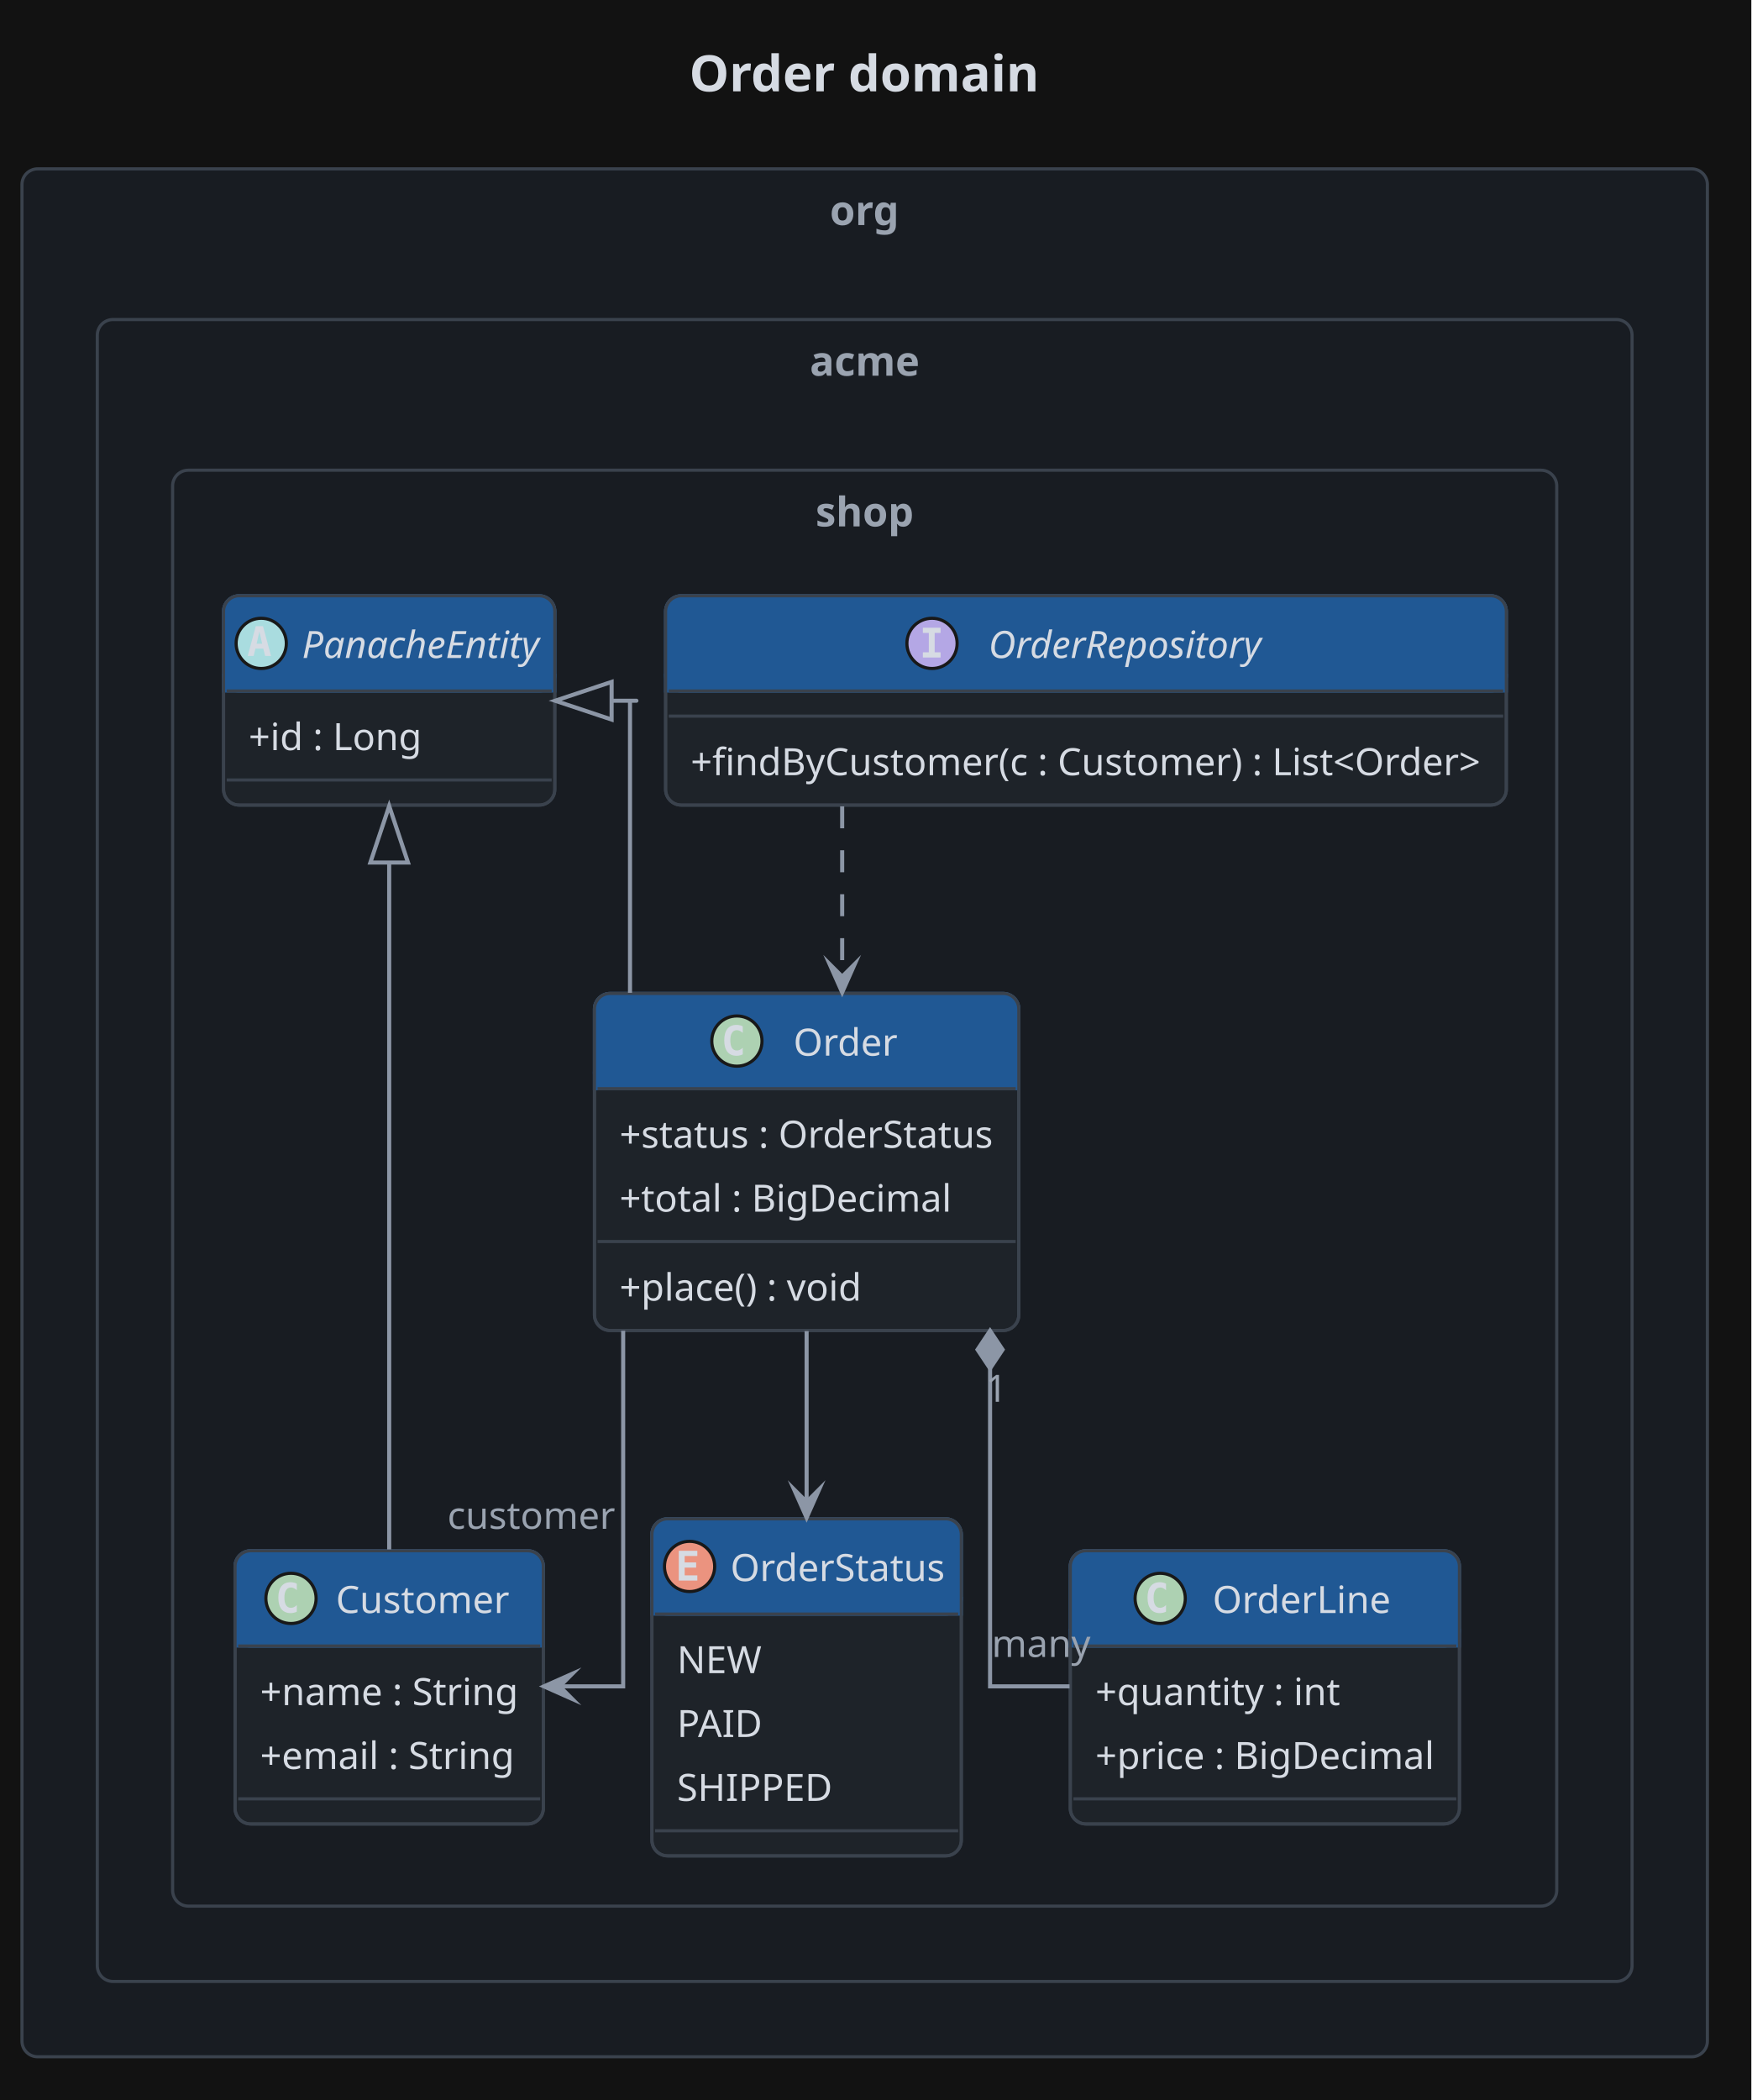
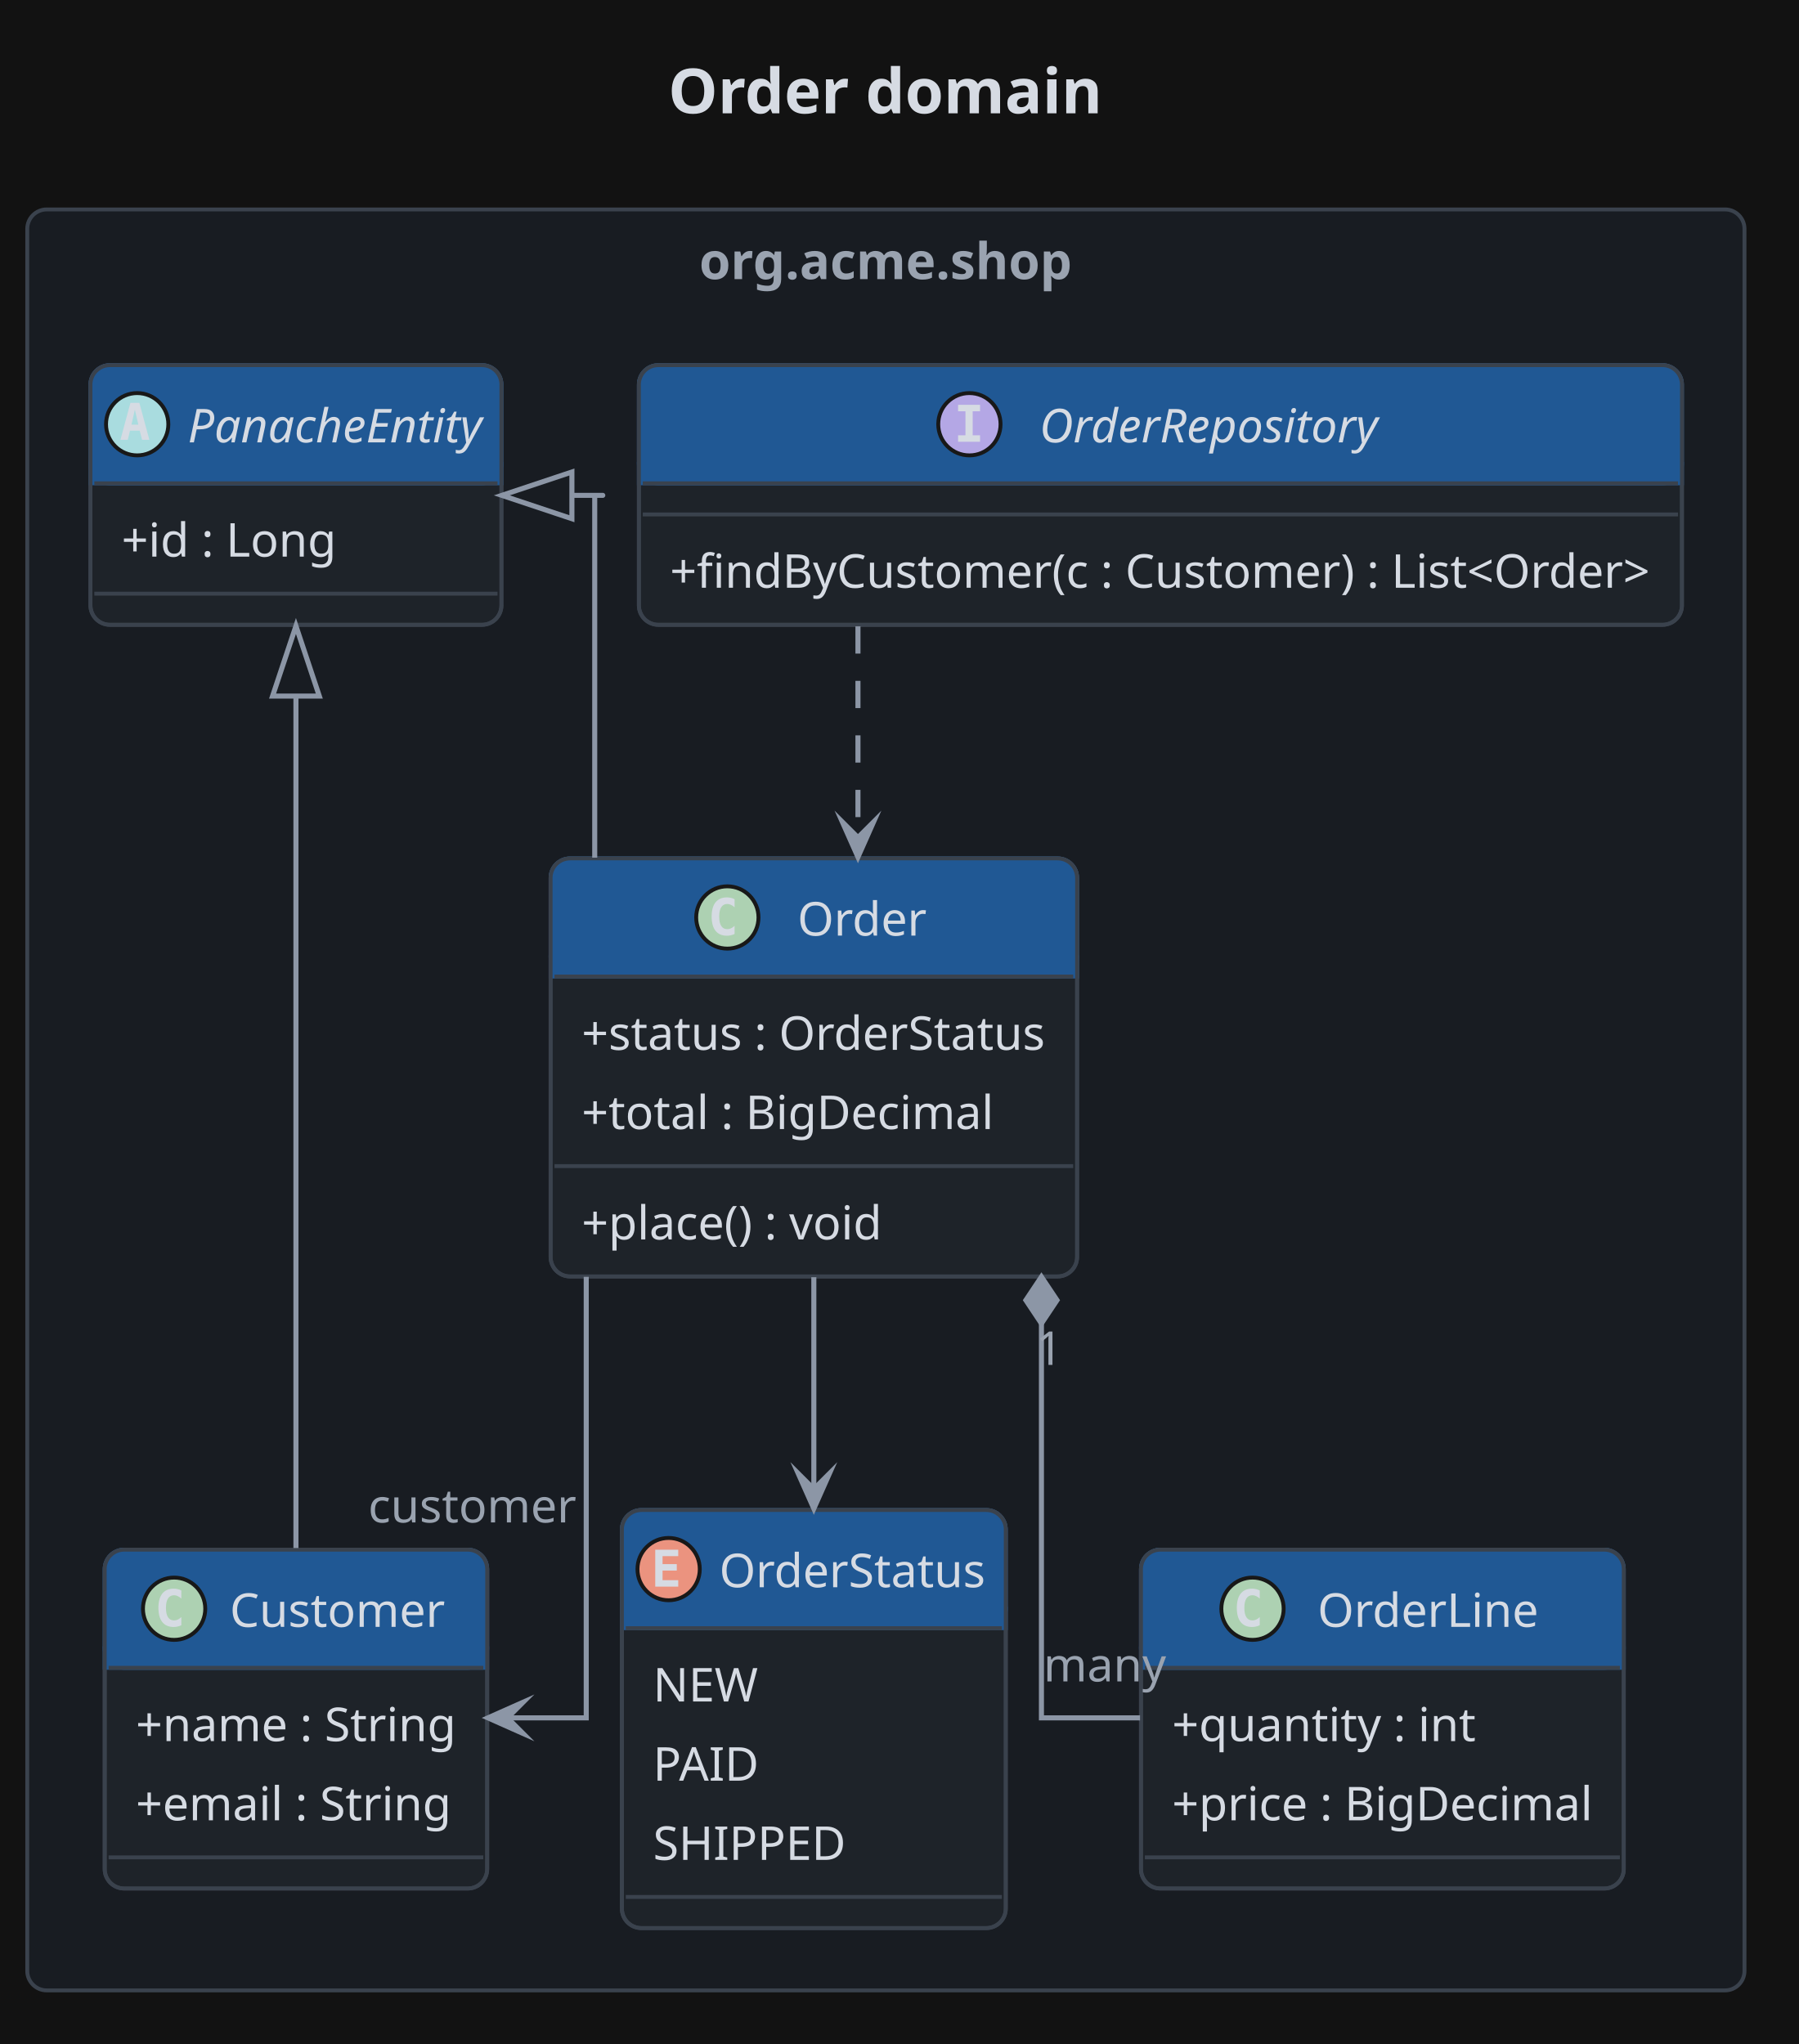
- <svg xmlns="http://www.w3.org/2000/svg" version="1.1" data-diagram-type="CLASS" style="width:558px;height:669px;background:#121212;" width="558px" height="669px" viewBox="0 0 558 669" zoomAndPan="magnify" preserveAspectRatio="none" contentStyleType="text/css">
+ <svg xmlns="http://www.w3.org/2000/svg" version="1.1" data-diagram-type="CLASS" style="width:462px;height:525px;background:#121212;" width="462px" height="525px" viewBox="0 0 462 525" zoomAndPan="magnify" preserveAspectRatio="none" contentStyleType="text/css">
  <defs />
  <g font-family="sans-serif" lengthAdjust="spacing">
-     <rect x="0" y="0" width="558" height="669" fill="#121212" style="stroke:none;" />
+     <rect x="0" y="0" width="462" height="525" fill="#121212" style="stroke:none;" />
    <g class="title" data-source-line="2">
-       <text x="219.596" y="29.104" fill="#D6DBE3" font-size="16" textLength="111.808" font-weight="700" font-family="'Noto Sans'">Order domain</text>
+       <text x="171.596" y="29.104" fill="#D6DBE3" font-size="16" textLength="111.808" font-weight="700" font-family="'Noto Sans'">Order domain</text>
    </g>
-     <g class="cluster" data-qualified-name="org" id="ent0003" data-source-line="5">
-       <rect x="7" y="53.792" width="537" height="601.44" fill="#181C22" style="stroke:#3A424D;stroke-width:1;" rx="5" ry="5" />
-       <text x="264.411" y="71.689" fill="#9AA3B0" font-size="13" textLength="22.178" font-weight="700" font-family="'Noto Sans'">org</text>
+     <g class="cluster" data-qualified-name="org.acme.shop" id="ent0001" data-source-line="5">
+       <rect x="7" y="53.792" width="441" height="457.44" fill="#181C22" style="stroke:#3A424D;stroke-width:1;" rx="5" ry="5" />
+       <text x="179.575" y="71.689" fill="#9AA3B0" font-size="13" textLength="95.849" font-weight="700" font-family="'Noto Sans'">org.acme.shop</text>
    </g>
-     <g class="cluster" data-qualified-name="org.acme" id="ent0004" data-source-line="5">
-       <rect x="31" y="101.792" width="489" height="529.44" fill="#181C22" style="stroke:#3A424D;stroke-width:1;" rx="5" ry="5" />
-       <text x="258.008" y="119.689" fill="#9AA3B0" font-size="13" textLength="34.983" font-weight="700" font-family="'Noto Sans'">acme</text>
+     <g class="entity" data-qualified-name="org.acme.shop.PanacheEntity" id="ent0002" data-source-line="6">
+       <rect x="23.23" y="93.792" width="105.541" height="66.688" fill="#1E2329" style="stroke:#3A424D;stroke-width:1;" rx="5" ry="5" />
+       <rect x="23.23" y="93.792" width="105.541" height="30.344" fill="#205894" style="stroke:#205894;stroke-width:1;" rx="5" ry="5" />
+       <rect x="23.23" y="119.136" width="105.541" height="5" fill="#205894" style="stroke:#205894;stroke-width:1;" />
+       <rect x="23.23" y="93.792" width="105.541" height="66.688" fill="none" style="stroke:#3A424D;stroke-width:1;" rx="5" ry="5" />
+       <ellipse cx="35.23" cy="108.964" rx="8" ry="8" fill="#A9DCDF" style="stroke:#181818;stroke-width:1;" />
+       <path d="M34.636,105.198 L33.761,109.073 L35.527,109.073 L34.636,105.198 Z M33.496,103.48 L35.793,103.48 L38.355,112.964 L36.48,112.964 L35.886,110.62 L33.386,110.62 L32.808,112.964 L30.933,112.964 L33.496,103.48 Z " fill="#D6DBE3" />
+       <text x="48.23" y="113.62" fill="#D6DBE3" font-size="12" textLength="75.541" font-style="italic" font-family="'Noto Sans'">PanacheEntity</text>
+       <line x1="24.23" y1="124.136" x2="127.771" y2="124.136" style="stroke:#3A424D;stroke-width:1;" />
+       <text x="31.23" y="142.964" fill="#D6DBE3" font-size="12" textLength="55.14" font-family="'Noto Sans'">+id : Long</text>
+       <line x1="24.23" y1="152.48" x2="127.771" y2="152.48" style="stroke:#3A424D;stroke-width:1;" />
    </g>
-     <g class="cluster" data-qualified-name="org.acme.shop" id="ent0001" data-source-line="4">
-       <rect x="55" y="149.792" width="441" height="457.44" fill="#181C22" style="stroke:#3A424D;stroke-width:1;" rx="5" ry="5" />
-       <text x="259.861" y="167.689" fill="#9AA3B0" font-size="13" textLength="31.278" font-weight="700" font-family="'Noto Sans'">shop</text>
+     <g class="entity" data-qualified-name="org.acme.shop.Order" id="ent0003" data-source-line="9">
+       <rect x="141.4" y="220.482" width="135.209" height="107.376" fill="#1E2329" style="stroke:#3A424D;stroke-width:1;" rx="5" ry="5" />
+       <rect x="141.4" y="220.482" width="135.209" height="30.344" fill="#205894" style="stroke:#205894;stroke-width:1;" rx="5" ry="5" />
+       <rect x="141.4" y="245.826" width="135.209" height="5" fill="#205894" style="stroke:#205894;stroke-width:1;" />
+       <rect x="141.4" y="220.482" width="135.209" height="107.376" fill="none" style="stroke:#3A424D;stroke-width:1;" rx="5" ry="5" />
+       <ellipse cx="186.788" cy="235.654" rx="8" ry="8" fill="#ADD1B2" style="stroke:#181818;stroke-width:1;" />
+       <path d="M188.648,239.888 Q188.21,240.107 187.71,240.217 Q187.226,240.342 186.695,240.342 Q184.773,240.342 183.757,239.076 Q182.757,237.81 182.757,235.42 Q182.757,233.029 183.757,231.763 Q184.773,230.498 186.695,230.498 Q187.226,230.498 187.726,230.623 Q188.226,230.732 188.648,230.967 L188.648,233.045 Q188.163,232.607 187.71,232.404 Q187.257,232.185 186.773,232.185 Q185.757,232.185 185.226,233.013 Q184.695,233.826 184.695,235.42 Q184.695,237.029 185.226,237.842 Q185.757,238.654 186.773,238.654 Q187.257,238.654 187.71,238.451 Q188.163,238.248 188.648,237.795 L188.648,239.888 Z " fill="#D6DBE3" />
+       <text x="204.788" y="240.31" fill="#D6DBE3" font-size="12" textLength="33.432" font-family="'Noto Sans'">Order</text>
+       <line x1="142.4" y1="250.826" x2="275.609" y2="250.826" style="stroke:#3A424D;stroke-width:1;" />
+       <text x="149.4" y="269.654" fill="#D6DBE3" font-size="12" textLength="119.209" font-family="'Noto Sans'">+status : OrderStatus</text>
+       <text x="149.4" y="289.998" fill="#D6DBE3" font-size="12" textLength="105.781" font-family="'Noto Sans'">+total : BigDecimal</text>
+       <line x1="142.4" y1="299.514" x2="275.609" y2="299.514" style="stroke:#3A424D;stroke-width:1;" />
+       <text x="149.4" y="318.342" fill="#D6DBE3" font-size="12" textLength="77.089" font-family="'Noto Sans'">+place() : void</text>
    </g>
-     <g class="entity" data-qualified-name="org.acme.shop.PanacheEntity" id="ent0002" data-source-line="5">
-       <rect x="71.23" y="189.792" width="105.541" height="66.688" fill="#1E2329" style="stroke:#3A424D;stroke-width:1;" rx="5" ry="5" />
-       <rect x="71.23" y="189.792" width="105.541" height="30.344" fill="#205894" style="stroke:#205894;stroke-width:1;" rx="5" ry="5" />
-       <rect x="71.23" y="215.136" width="105.541" height="5" fill="#205894" style="stroke:#205894;stroke-width:1;" />
-       <rect x="71.23" y="189.792" width="105.541" height="66.688" fill="none" style="stroke:#3A424D;stroke-width:1;" rx="5" ry="5" />
-       <ellipse cx="83.23" cy="204.964" rx="8" ry="8" fill="#A9DCDF" style="stroke:#181818;stroke-width:1;" />
-       <path d="M82.636,201.198 L81.761,205.073 L83.527,205.073 L82.636,201.198 Z M81.496,199.48 L83.793,199.48 L86.355,208.964 L84.48,208.964 L83.886,206.62 L81.386,206.62 L80.808,208.964 L78.933,208.964 L81.496,199.48 Z " fill="#D6DBE3" />
-       <text x="96.23" y="209.62" fill="#D6DBE3" font-size="12" textLength="75.541" font-style="italic" font-family="'Noto Sans'">PanacheEntity</text>
-       <line x1="72.23" y1="220.136" x2="175.771" y2="220.136" style="stroke:#3A424D;stroke-width:1;" />
-       <text x="79.23" y="238.964" fill="#D6DBE3" font-size="12" textLength="55.14" font-family="'Noto Sans'">+id : Long</text>
-       <line x1="72.23" y1="248.48" x2="175.771" y2="248.48" style="stroke:#3A424D;stroke-width:1;" />
+     <g class="entity" data-qualified-name="org.acme.shop.Customer" id="ent0004" data-source-line="14">
+       <rect x="26.89" y="398.032" width="98.225" height="87.032" fill="#1E2329" style="stroke:#3A424D;stroke-width:1;" rx="5" ry="5" />
+       <rect x="26.89" y="398.032" width="98.225" height="30.344" fill="#205894" style="stroke:#205894;stroke-width:1;" rx="5" ry="5" />
+       <rect x="26.89" y="423.376" width="98.225" height="5" fill="#205894" style="stroke:#205894;stroke-width:1;" />
+       <rect x="26.89" y="398.032" width="98.225" height="87.032" fill="none" style="stroke:#3A424D;stroke-width:1;" rx="5" ry="5" />
+       <ellipse cx="44.713" cy="413.204" rx="8" ry="8" fill="#ADD1B2" style="stroke:#181818;stroke-width:1;" />
+       <path d="M46.572,417.438 Q46.135,417.657 45.635,417.767 Q45.151,417.892 44.619,417.892 Q42.697,417.892 41.682,416.626 Q40.682,415.36 40.682,412.97 Q40.682,410.579 41.682,409.313 Q42.697,408.048 44.619,408.048 Q45.151,408.048 45.651,408.173 Q46.151,408.282 46.572,408.517 L46.572,410.595 Q46.088,410.157 45.635,409.954 Q45.182,409.735 44.697,409.735 Q43.682,409.735 43.151,410.563 Q42.619,411.376 42.619,412.97 Q42.619,414.579 43.151,415.392 Q43.682,416.204 44.697,416.204 Q45.182,416.204 45.635,416.001 Q46.088,415.798 46.572,415.345 L46.572,417.438 Z " fill="#D6DBE3" />
+       <text x="59.007" y="417.86" fill="#D6DBE3" font-size="12" textLength="55.284" font-family="'Noto Sans'">Customer</text>
+       <line x1="27.89" y1="428.376" x2="124.115" y2="428.376" style="stroke:#3A424D;stroke-width:1;" />
+       <text x="34.89" y="447.204" fill="#D6DBE3" font-size="12" textLength="82.225" font-family="'Noto Sans'">+name : String</text>
+       <text x="34.89" y="467.548" fill="#D6DBE3" font-size="12" textLength="81.001" font-family="'Noto Sans'">+email : String</text>
+       <line x1="27.89" y1="477.064" x2="124.115" y2="477.064" style="stroke:#3A424D;stroke-width:1;" />
    </g>
-     <g class="entity" data-qualified-name="org.acme.shop.Order" id="ent0005" data-source-line="8">
-       <rect x="189.4" y="316.482" width="135.209" height="107.376" fill="#1E2329" style="stroke:#3A424D;stroke-width:1;" rx="5" ry="5" />
-       <rect x="189.4" y="316.482" width="135.209" height="30.344" fill="#205894" style="stroke:#205894;stroke-width:1;" rx="5" ry="5" />
-       <rect x="189.4" y="341.826" width="135.209" height="5" fill="#205894" style="stroke:#205894;stroke-width:1;" />
-       <rect x="189.4" y="316.482" width="135.209" height="107.376" fill="none" style="stroke:#3A424D;stroke-width:1;" rx="5" ry="5" />
-       <ellipse cx="234.788" cy="331.654" rx="8" ry="8" fill="#ADD1B2" style="stroke:#181818;stroke-width:1;" />
-       <path d="M236.648,335.888 Q236.21,336.107 235.71,336.217 Q235.226,336.342 234.695,336.342 Q232.773,336.342 231.757,335.076 Q230.757,333.81 230.757,331.42 Q230.757,329.029 231.757,327.763 Q232.773,326.498 234.695,326.498 Q235.226,326.498 235.726,326.623 Q236.226,326.732 236.648,326.967 L236.648,329.045 Q236.163,328.607 235.71,328.404 Q235.257,328.185 234.773,328.185 Q233.757,328.185 233.226,329.013 Q232.695,329.826 232.695,331.42 Q232.695,333.029 233.226,333.842 Q233.757,334.654 234.773,334.654 Q235.257,334.654 235.71,334.451 Q236.163,334.248 236.648,333.795 L236.648,335.888 Z " fill="#D6DBE3" />
-       <text x="252.788" y="336.31" fill="#D6DBE3" font-size="12" textLength="33.432" font-family="'Noto Sans'">Order</text>
-       <line x1="190.4" y1="346.826" x2="323.609" y2="346.826" style="stroke:#3A424D;stroke-width:1;" />
-       <text x="197.4" y="365.654" fill="#D6DBE3" font-size="12" textLength="119.209" font-family="'Noto Sans'">+status : OrderStatus</text>
-       <text x="197.4" y="385.998" fill="#D6DBE3" font-size="12" textLength="105.781" font-family="'Noto Sans'">+total : BigDecimal</text>
-       <line x1="190.4" y1="395.514" x2="323.609" y2="395.514" style="stroke:#3A424D;stroke-width:1;" />
-       <text x="197.4" y="414.342" fill="#D6DBE3" font-size="12" textLength="77.089" font-family="'Noto Sans'">+place() : void</text>
+     <g class="entity" data-qualified-name="org.acme.shop.OrderLine" id="ent0005" data-source-line="18">
+       <rect x="293.01" y="398.032" width="123.989" height="87.032" fill="#1E2329" style="stroke:#3A424D;stroke-width:1;" rx="5" ry="5" />
+       <rect x="293.01" y="398.032" width="123.989" height="30.344" fill="#205894" style="stroke:#205894;stroke-width:1;" rx="5" ry="5" />
+       <rect x="293.01" y="423.376" width="123.989" height="5" fill="#205894" style="stroke:#205894;stroke-width:1;" />
+       <rect x="293.01" y="398.032" width="123.989" height="87.032" fill="none" style="stroke:#3A424D;stroke-width:1;" rx="5" ry="5" />
+       <ellipse cx="321.655" cy="413.204" rx="8" ry="8" fill="#ADD1B2" style="stroke:#181818;stroke-width:1;" />
+       <path d="M323.514,417.438 Q323.077,417.657 322.577,417.767 Q322.092,417.892 321.561,417.892 Q319.639,417.892 318.624,416.626 Q317.624,415.36 317.624,412.97 Q317.624,410.579 318.624,409.313 Q319.639,408.048 321.561,408.048 Q322.092,408.048 322.592,408.173 Q323.092,408.282 323.514,408.517 L323.514,410.595 Q323.03,410.157 322.577,409.954 Q322.124,409.735 321.639,409.735 Q320.624,409.735 320.092,410.563 Q319.561,411.376 319.561,412.97 Q319.561,414.579 320.092,415.392 Q320.624,416.204 321.639,416.204 Q322.124,416.204 322.577,416.001 Q323.03,415.798 323.514,415.345 L323.514,417.438 Z " fill="#D6DBE3" />
+       <text x="338.354" y="417.86" fill="#D6DBE3" font-size="12" textLength="57" font-family="'Noto Sans'">OrderLine</text>
+       <line x1="294.01" y1="428.376" x2="415.999" y2="428.376" style="stroke:#3A424D;stroke-width:1;" />
+       <text x="301.01" y="447.204" fill="#D6DBE3" font-size="12" textLength="77.989" font-family="'Noto Sans'">+quantity : int</text>
+       <text x="301.01" y="467.548" fill="#D6DBE3" font-size="12" textLength="107.989" font-family="'Noto Sans'">+price : BigDecimal</text>
+       <line x1="294.01" y1="477.064" x2="415.999" y2="477.064" style="stroke:#3A424D;stroke-width:1;" />
    </g>
-     <g class="entity" data-qualified-name="org.acme.shop.Customer" id="ent0006" data-source-line="13">
-       <rect x="74.89" y="494.032" width="98.225" height="87.032" fill="#1E2329" style="stroke:#3A424D;stroke-width:1;" rx="5" ry="5" />
-       <rect x="74.89" y="494.032" width="98.225" height="30.344" fill="#205894" style="stroke:#205894;stroke-width:1;" rx="5" ry="5" />
-       <rect x="74.89" y="519.376" width="98.225" height="5" fill="#205894" style="stroke:#205894;stroke-width:1;" />
-       <rect x="74.89" y="494.032" width="98.225" height="87.032" fill="none" style="stroke:#3A424D;stroke-width:1;" rx="5" ry="5" />
-       <ellipse cx="92.713" cy="509.204" rx="8" ry="8" fill="#ADD1B2" style="stroke:#181818;stroke-width:1;" />
-       <path d="M94.572,513.438 Q94.135,513.657 93.635,513.767 Q93.151,513.892 92.619,513.892 Q90.697,513.892 89.682,512.626 Q88.682,511.36 88.682,508.97 Q88.682,506.579 89.682,505.313 Q90.697,504.048 92.619,504.048 Q93.151,504.048 93.651,504.173 Q94.151,504.282 94.572,504.517 L94.572,506.595 Q94.088,506.157 93.635,505.954 Q93.182,505.735 92.697,505.735 Q91.682,505.735 91.151,506.563 Q90.619,507.376 90.619,508.97 Q90.619,510.579 91.151,511.392 Q91.682,512.204 92.697,512.204 Q93.182,512.204 93.635,512.001 Q94.088,511.798 94.572,511.345 L94.572,513.438 Z " fill="#D6DBE3" />
-       <text x="107.007" y="513.86" fill="#D6DBE3" font-size="12" textLength="55.284" font-family="'Noto Sans'">Customer</text>
-       <line x1="75.89" y1="524.376" x2="172.115" y2="524.376" style="stroke:#3A424D;stroke-width:1;" />
-       <text x="82.89" y="543.204" fill="#D6DBE3" font-size="12" textLength="82.225" font-family="'Noto Sans'">+name : String</text>
-       <text x="82.89" y="563.548" fill="#D6DBE3" font-size="12" textLength="81.001" font-family="'Noto Sans'">+email : String</text>
-       <line x1="75.89" y1="573.064" x2="172.115" y2="573.064" style="stroke:#3A424D;stroke-width:1;" />
+     <g class="entity" data-qualified-name="org.acme.shop.OrderStatus" id="ent0006" data-source-line="22">
+       <rect x="159.71" y="387.852" width="98.58" height="107.376" fill="#1E2329" style="stroke:#3A424D;stroke-width:1;" rx="5" ry="5" />
+       <rect x="159.71" y="387.852" width="98.58" height="30.344" fill="#205894" style="stroke:#205894;stroke-width:1;" rx="5" ry="5" />
+       <rect x="159.71" y="413.196" width="98.58" height="5" fill="#205894" style="stroke:#205894;stroke-width:1;" />
+       <rect x="159.71" y="387.852" width="98.58" height="107.376" fill="none" style="stroke:#3A424D;stroke-width:1;" rx="5" ry="5" />
+       <ellipse cx="171.71" cy="403.024" rx="8" ry="8" fill="#EB937F" style="stroke:#181818;stroke-width:1;" />
+       <path d="M174.179,407.524 L168.273,407.524 L168.273,398.04 L174.179,398.04 L174.179,399.696 L170.148,399.696 L170.148,401.743 L173.804,401.743 L173.804,403.399 L170.148,403.399 L170.148,405.868 L174.179,405.868 L174.179,407.524 Z " fill="#D6DBE3" />
+       <text x="184.71" y="407.68" fill="#D6DBE3" font-size="12" textLength="68.58" font-family="'Noto Sans'">OrderStatus</text>
+       <line x1="160.71" y1="418.196" x2="257.29" y2="418.196" style="stroke:#3A424D;stroke-width:1;" />
+       <text x="167.71" y="437.024" fill="#D6DBE3" font-size="12" textLength="26.952" font-family="'Noto Sans'">NEW</text>
+       <text x="167.71" y="457.368" fill="#D6DBE3" font-size="12" textLength="27.756" font-family="'Noto Sans'">PAID</text>
+       <text x="167.71" y="477.712" fill="#D6DBE3" font-size="12" textLength="49.5" font-family="'Noto Sans'">SHIPPED</text>
+       <line x1="160.71" y1="487.229" x2="257.29" y2="487.229" style="stroke:#3A424D;stroke-width:1;" />
    </g>
-     <g class="entity" data-qualified-name="org.acme.shop.OrderLine" id="ent0007" data-source-line="17">
-       <rect x="341.01" y="494.032" width="123.989" height="87.032" fill="#1E2329" style="stroke:#3A424D;stroke-width:1;" rx="5" ry="5" />
-       <rect x="341.01" y="494.032" width="123.989" height="30.344" fill="#205894" style="stroke:#205894;stroke-width:1;" rx="5" ry="5" />
-       <rect x="341.01" y="519.376" width="123.989" height="5" fill="#205894" style="stroke:#205894;stroke-width:1;" />
-       <rect x="341.01" y="494.032" width="123.989" height="87.032" fill="none" style="stroke:#3A424D;stroke-width:1;" rx="5" ry="5" />
-       <ellipse cx="369.655" cy="509.204" rx="8" ry="8" fill="#ADD1B2" style="stroke:#181818;stroke-width:1;" />
-       <path d="M371.514,513.438 Q371.077,513.657 370.577,513.767 Q370.092,513.892 369.561,513.892 Q367.639,513.892 366.624,512.626 Q365.624,511.36 365.624,508.97 Q365.624,506.579 366.624,505.313 Q367.639,504.048 369.561,504.048 Q370.092,504.048 370.592,504.173 Q371.092,504.282 371.514,504.517 L371.514,506.595 Q371.03,506.157 370.577,505.954 Q370.124,505.735 369.639,505.735 Q368.624,505.735 368.092,506.563 Q367.561,507.376 367.561,508.97 Q367.561,510.579 368.092,511.392 Q368.624,512.204 369.639,512.204 Q370.124,512.204 370.577,512.001 Q371.03,511.798 371.514,511.345 L371.514,513.438 Z " fill="#D6DBE3" />
-       <text x="386.354" y="513.86" fill="#D6DBE3" font-size="12" textLength="57" font-family="'Noto Sans'">OrderLine</text>
-       <line x1="342.01" y1="524.376" x2="463.999" y2="524.376" style="stroke:#3A424D;stroke-width:1;" />
-       <text x="349.01" y="543.204" fill="#D6DBE3" font-size="12" textLength="77.989" font-family="'Noto Sans'">+quantity : int</text>
-       <text x="349.01" y="563.548" fill="#D6DBE3" font-size="12" textLength="107.989" font-family="'Noto Sans'">+price : BigDecimal</text>
-       <line x1="342.01" y1="573.064" x2="463.999" y2="573.064" style="stroke:#3A424D;stroke-width:1;" />
+     <g class="entity" data-qualified-name="org.acme.shop.OrderRepository" id="ent0007" data-source-line="27">
+       <rect x="164.07" y="93.792" width="267.87" height="66.688" fill="#1E2329" style="stroke:#3A424D;stroke-width:1;" rx="5" ry="5" />
+       <rect x="164.07" y="93.792" width="267.87" height="30.344" fill="#205894" style="stroke:#205894;stroke-width:1;" rx="5" ry="5" />
+       <rect x="164.07" y="119.136" width="267.87" height="5" fill="#205894" style="stroke:#205894;stroke-width:1;" />
+       <rect x="164.07" y="93.792" width="267.87" height="66.688" fill="none" style="stroke:#3A424D;stroke-width:1;" rx="5" ry="5" />
+       <ellipse cx="248.951" cy="108.964" rx="8" ry="8" fill="#B4A7E5" style="stroke:#181818;stroke-width:1;" />
+       <path d="M246.044,105.636 L246.044,103.98 L251.685,103.98 L251.685,105.636 L249.794,105.636 L249.794,111.808 L251.685,111.808 L251.685,113.464 L246.044,113.464 L246.044,111.808 L247.935,111.808 L247.935,105.636 L246.044,105.636 Z " fill="#D6DBE3" />
+       <text x="266.951" y="113.62" fill="#D6DBE3" font-size="12" textLength="87.109" font-style="italic" font-family="'Noto Sans'">OrderRepository</text>
+       <line x1="165.07" y1="124.136" x2="430.94" y2="124.136" style="stroke:#3A424D;stroke-width:1;" />
+       <line x1="165.07" y1="132.136" x2="430.94" y2="132.136" style="stroke:#3A424D;stroke-width:1;" />
+       <text x="172.07" y="150.964" fill="#D6DBE3" font-size="12" textLength="251.87" font-family="'Noto Sans'">+findByCustomer(c : Customer) : List&lt;Order&gt;</text>
    </g>
-     <g class="entity" data-qualified-name="org.acme.shop.OrderStatus" id="ent0008" data-source-line="21">
-       <rect x="207.71" y="483.852" width="98.58" height="107.376" fill="#1E2329" style="stroke:#3A424D;stroke-width:1;" rx="5" ry="5" />
-       <rect x="207.71" y="483.852" width="98.58" height="30.344" fill="#205894" style="stroke:#205894;stroke-width:1;" rx="5" ry="5" />
-       <rect x="207.71" y="509.196" width="98.58" height="5" fill="#205894" style="stroke:#205894;stroke-width:1;" />
-       <rect x="207.71" y="483.852" width="98.58" height="107.376" fill="none" style="stroke:#3A424D;stroke-width:1;" rx="5" ry="5" />
-       <ellipse cx="219.71" cy="499.024" rx="8" ry="8" fill="#EB937F" style="stroke:#181818;stroke-width:1;" />
-       <path d="M222.179,503.524 L216.273,503.524 L216.273,494.04 L222.179,494.04 L222.179,495.696 L218.148,495.696 L218.148,497.743 L221.804,497.743 L221.804,499.399 L218.148,499.399 L218.148,501.868 L222.179,501.868 L222.179,503.524 Z " fill="#D6DBE3" />
-       <text x="232.71" y="503.68" fill="#D6DBE3" font-size="12" textLength="68.58" font-family="'Noto Sans'">OrderStatus</text>
-       <line x1="208.71" y1="514.196" x2="305.29" y2="514.196" style="stroke:#3A424D;stroke-width:1;" />
-       <text x="215.71" y="533.024" fill="#D6DBE3" font-size="12" textLength="26.952" font-family="'Noto Sans'">NEW</text>
-       <text x="215.71" y="553.368" fill="#D6DBE3" font-size="12" textLength="27.756" font-family="'Noto Sans'">PAID</text>
-       <text x="215.71" y="573.712" fill="#D6DBE3" font-size="12" textLength="49.5" font-family="'Noto Sans'">SHIPPED</text>
-       <line x1="208.71" y1="583.229" x2="305.29" y2="583.229" style="stroke:#3A424D;stroke-width:1;" />
+     <g class="link" data-entity-1="ent0002" data-entity-2="ent0003" id="lnk8" data-source-line="32" data-link-type="extension">
+       <path d="M146.87,127.232 C160.16,127.232 152.73,127.232 152.73,127.232 C152.73,127.232 152.73,178.352 152.73,220.292" style="stroke:#8C96A6;stroke-width:1.3;" fill="none" id="PanacheEntity-backto-Order" codeLine="32" />
+       <polygon points="128.87,127.232,146.87,133.232,146.87,121.232,128.87,127.232" fill="none" style="stroke:#8C96A6;stroke-width:1.3;stroke-linejoin:miter;stroke-miterlimit:10;" />
    </g>
-     <g class="entity" data-qualified-name="org.acme.shop.OrderRepository" id="ent0009" data-source-line="26">
-       <rect x="212.07" y="189.792" width="267.87" height="66.688" fill="#1E2329" style="stroke:#3A424D;stroke-width:1;" rx="5" ry="5" />
-       <rect x="212.07" y="189.792" width="267.87" height="30.344" fill="#205894" style="stroke:#205894;stroke-width:1;" rx="5" ry="5" />
-       <rect x="212.07" y="215.136" width="267.87" height="5" fill="#205894" style="stroke:#205894;stroke-width:1;" />
-       <rect x="212.07" y="189.792" width="267.87" height="66.688" fill="none" style="stroke:#3A424D;stroke-width:1;" rx="5" ry="5" />
-       <ellipse cx="296.951" cy="204.964" rx="8" ry="8" fill="#B4A7E5" style="stroke:#181818;stroke-width:1;" />
-       <path d="M294.044,201.636 L294.044,199.98 L299.685,199.98 L299.685,201.636 L297.794,201.636 L297.794,207.808 L299.685,207.808 L299.685,209.464 L294.044,209.464 L294.044,207.808 L295.935,207.808 L295.935,201.636 L294.044,201.636 Z " fill="#D6DBE3" />
-       <text x="314.951" y="209.62" fill="#D6DBE3" font-size="12" textLength="87.109" font-style="italic" font-family="'Noto Sans'">OrderRepository</text>
-       <line x1="213.07" y1="220.136" x2="478.94" y2="220.136" style="stroke:#3A424D;stroke-width:1;" />
-       <line x1="213.07" y1="228.136" x2="478.94" y2="228.136" style="stroke:#3A424D;stroke-width:1;" />
-       <text x="220.07" y="246.964" fill="#D6DBE3" font-size="12" textLength="251.87" font-family="'Noto Sans'">+findByCustomer(c : Customer) : List&lt;Order&gt;</text>
+     <g class="link" data-entity-1="ent0002" data-entity-2="ent0004" id="lnk9" data-source-line="33" data-link-type="extension">
+       <path d="M76,178.782 C76,235.972 76,334.092 76,397.612" style="stroke:#8C96A6;stroke-width:1.3;" fill="none" id="PanacheEntity-backto-Customer" codeLine="33" />
+       <polygon points="76,160.782,70,178.782,82,178.782,76,160.782" fill="none" style="stroke:#8C96A6;stroke-width:1.3;stroke-linejoin:miter;stroke-miterlimit:10;" />
    </g>
-     <g class="link" data-entity-1="ent0002" data-entity-2="ent0005" id="lnk10" data-source-line="31" data-link-type="extension">
-       <path d="M194.87,223.232 C208.16,223.232 200.73,223.232 200.73,223.232 C200.73,223.232 200.73,274.352 200.73,316.292" style="stroke:#8C96A6;stroke-width:1.3;" fill="none" id="PanacheEntity-backto-Order" codeLine="31" />
-       <polygon points="176.87,223.232,194.87,229.232,194.87,217.232,176.87,223.232" fill="none" style="stroke:#8C96A6;stroke-width:1.3;stroke-linejoin:miter;stroke-miterlimit:10;" />
+     <g class="link" data-entity-1="ent0003" data-entity-2="ent0005" id="lnk10" data-source-line="34" data-link-type="composition">
+       <path d="M267.45,339.952 C267.45,388.782 267.45,441.232 267.45,441.232 C267.45,441.232 278.51,441.232 292.77,441.232" style="stroke:#8C96A6;stroke-width:1.3;" fill="none" id="Order-backto-OrderLine" codeLine="34" />
+       <polygon points="267.45,327.952,263.45,333.952,267.45,339.952,271.45,333.952,267.45,327.952" fill="#8C96A6" style="stroke:#8C96A6;stroke-width:1.3;stroke-linejoin:miter;stroke-miterlimit:10;" />
+       <text x="266.016" y="350.575" fill="#9AA3B0" font-size="12" font-family="'Noto Sans'">1</text>
+       <text x="267.974" y="431.869" fill="#9AA3B0" font-size="12" textLength="31.488" font-family="'Noto Sans'">many</text>
    </g>
-     <g class="link" data-entity-1="ent0002" data-entity-2="ent0006" id="lnk11" data-source-line="32" data-link-type="extension">
-       <path d="M124,274.782 C124,331.972 124,430.092 124,493.612" style="stroke:#8C96A6;stroke-width:1.3;" fill="none" id="PanacheEntity-backto-Customer" codeLine="32" />
-       <polygon points="124,256.782,118,274.782,130,274.782,124,256.782" fill="none" style="stroke:#8C96A6;stroke-width:1.3;stroke-linejoin:miter;stroke-miterlimit:10;" />
+     <g class="link" data-entity-1="ent0003" data-entity-2="ent0004" id="lnk11" data-source-line="35" data-link-type="dependency">
+       <path d="M150.55,327.952 C150.55,376.782 150.55,441.232 150.55,441.232 C150.55,441.232 144.18,441.232 130.31,441.232" style="stroke:#8C96A6;stroke-width:1.3;" fill="none" id="Order-to-Customer" codeLine="35" />
+       <polygon points="125.31,441.232,134.31,445.232,130.31,441.232,134.31,437.232,125.31,441.232" fill="#8C96A6" style="stroke:#8C96A6;stroke-width:1.3;stroke-linejoin:miter;stroke-miterlimit:10;" />
+       <text x="94.55" y="391.04" fill="#9AA3B0" font-size="12" textLength="53.46" font-family="'Noto Sans'">customer</text>
    </g>
-     <g class="link" data-entity-1="ent0005" data-entity-2="ent0007" id="lnk12" data-source-line="33" data-link-type="composition">
-       <path d="M315.45,435.952 C315.45,484.782 315.45,537.232 315.45,537.232 C315.45,537.232 326.51,537.232 340.77,537.232" style="stroke:#8C96A6;stroke-width:1.3;" fill="none" id="Order-backto-OrderLine" codeLine="33" />
-       <polygon points="315.45,423.952,311.45,429.952,315.45,435.952,319.45,429.952,315.45,423.952" fill="#8C96A6" style="stroke:#8C96A6;stroke-width:1.3;stroke-linejoin:miter;stroke-miterlimit:10;" />
-       <text x="314.016" y="446.575" fill="#9AA3B0" font-size="12" font-family="'Noto Sans'">1</text>
-       <text x="315.974" y="527.869" fill="#9AA3B0" font-size="12" textLength="31.488" font-family="'Noto Sans'">many</text>
+     <g class="link" data-entity-1="ent0003" data-entity-2="ent0006" id="lnk12" data-source-line="36" data-link-type="dependency">
+       <path d="M209,328.052 C209,347.062 209,363.442 209,382.482" style="stroke:#8C96A6;stroke-width:1.3;" fill="none" id="Order-to-OrderStatus" codeLine="36" />
+       <polygon points="209,387.482,213,378.482,209,382.482,205,378.482,209,387.482" fill="#8C96A6" style="stroke:#8C96A6;stroke-width:1.3;stroke-linejoin:miter;stroke-miterlimit:10;" />
    </g>
-     <g class="link" data-entity-1="ent0005" data-entity-2="ent0006" id="lnk13" data-source-line="34" data-link-type="dependency">
-       <path d="M198.55,423.952 C198.55,472.782 198.55,537.232 198.55,537.232 C198.55,537.232 192.18,537.232 178.31,537.232" style="stroke:#8C96A6;stroke-width:1.3;" fill="none" id="Order-to-Customer" codeLine="34" />
-       <polygon points="173.31,537.232,182.31,541.232,178.31,537.232,182.31,533.232,173.31,537.232" fill="#8C96A6" style="stroke:#8C96A6;stroke-width:1.3;stroke-linejoin:miter;stroke-miterlimit:10;" />
-       <text x="142.55" y="487.04" fill="#9AA3B0" font-size="12" textLength="53.46" font-family="'Noto Sans'">customer</text>
-     </g>
-     <g class="link" data-entity-1="ent0005" data-entity-2="ent0008" id="lnk14" data-source-line="35" data-link-type="dependency">
-       <path d="M257,424.052 C257,443.062 257,459.442 257,478.482" style="stroke:#8C96A6;stroke-width:1.3;" fill="none" id="Order-to-OrderStatus" codeLine="35" />
-       <polygon points="257,483.482,261,474.482,257,478.482,253,474.482,257,483.482" fill="#8C96A6" style="stroke:#8C96A6;stroke-width:1.3;stroke-linejoin:miter;stroke-miterlimit:10;" />
-     </g>
-     <g class="link" data-entity-1="ent0009" data-entity-2="ent0005" id="lnk15" data-source-line="36" data-link-type="dependency">
-       <path d="M268.33,256.872 C268.33,274.422 268.33,291.292 268.33,311.132" style="stroke:#8C96A6;stroke-width:1.3;stroke-dasharray:7,7;" fill="none" id="OrderRepository-to-Order" codeLine="36" />
-       <polygon points="268.33,316.132,272.33,307.132,268.33,311.132,264.33,307.132,268.33,316.132" fill="#8C96A6" style="stroke:#8C96A6;stroke-width:1.3;stroke-linejoin:miter;stroke-miterlimit:10;" />
+     <g class="link" data-entity-1="ent0007" data-entity-2="ent0003" id="lnk13" data-source-line="37" data-link-type="dependency">
+       <path d="M220.33,160.872 C220.33,178.422 220.33,195.292 220.33,215.132" style="stroke:#8C96A6;stroke-width:1.3;stroke-dasharray:7,7;" fill="none" id="OrderRepository-to-Order" codeLine="37" />
+       <polygon points="220.33,220.132,224.33,211.132,220.33,215.132,216.33,211.132,220.33,220.132" fill="#8C96A6" style="stroke:#8C96A6;stroke-width:1.3;stroke-linejoin:miter;stroke-miterlimit:10;" />
    </g>
  </g>
</svg>
